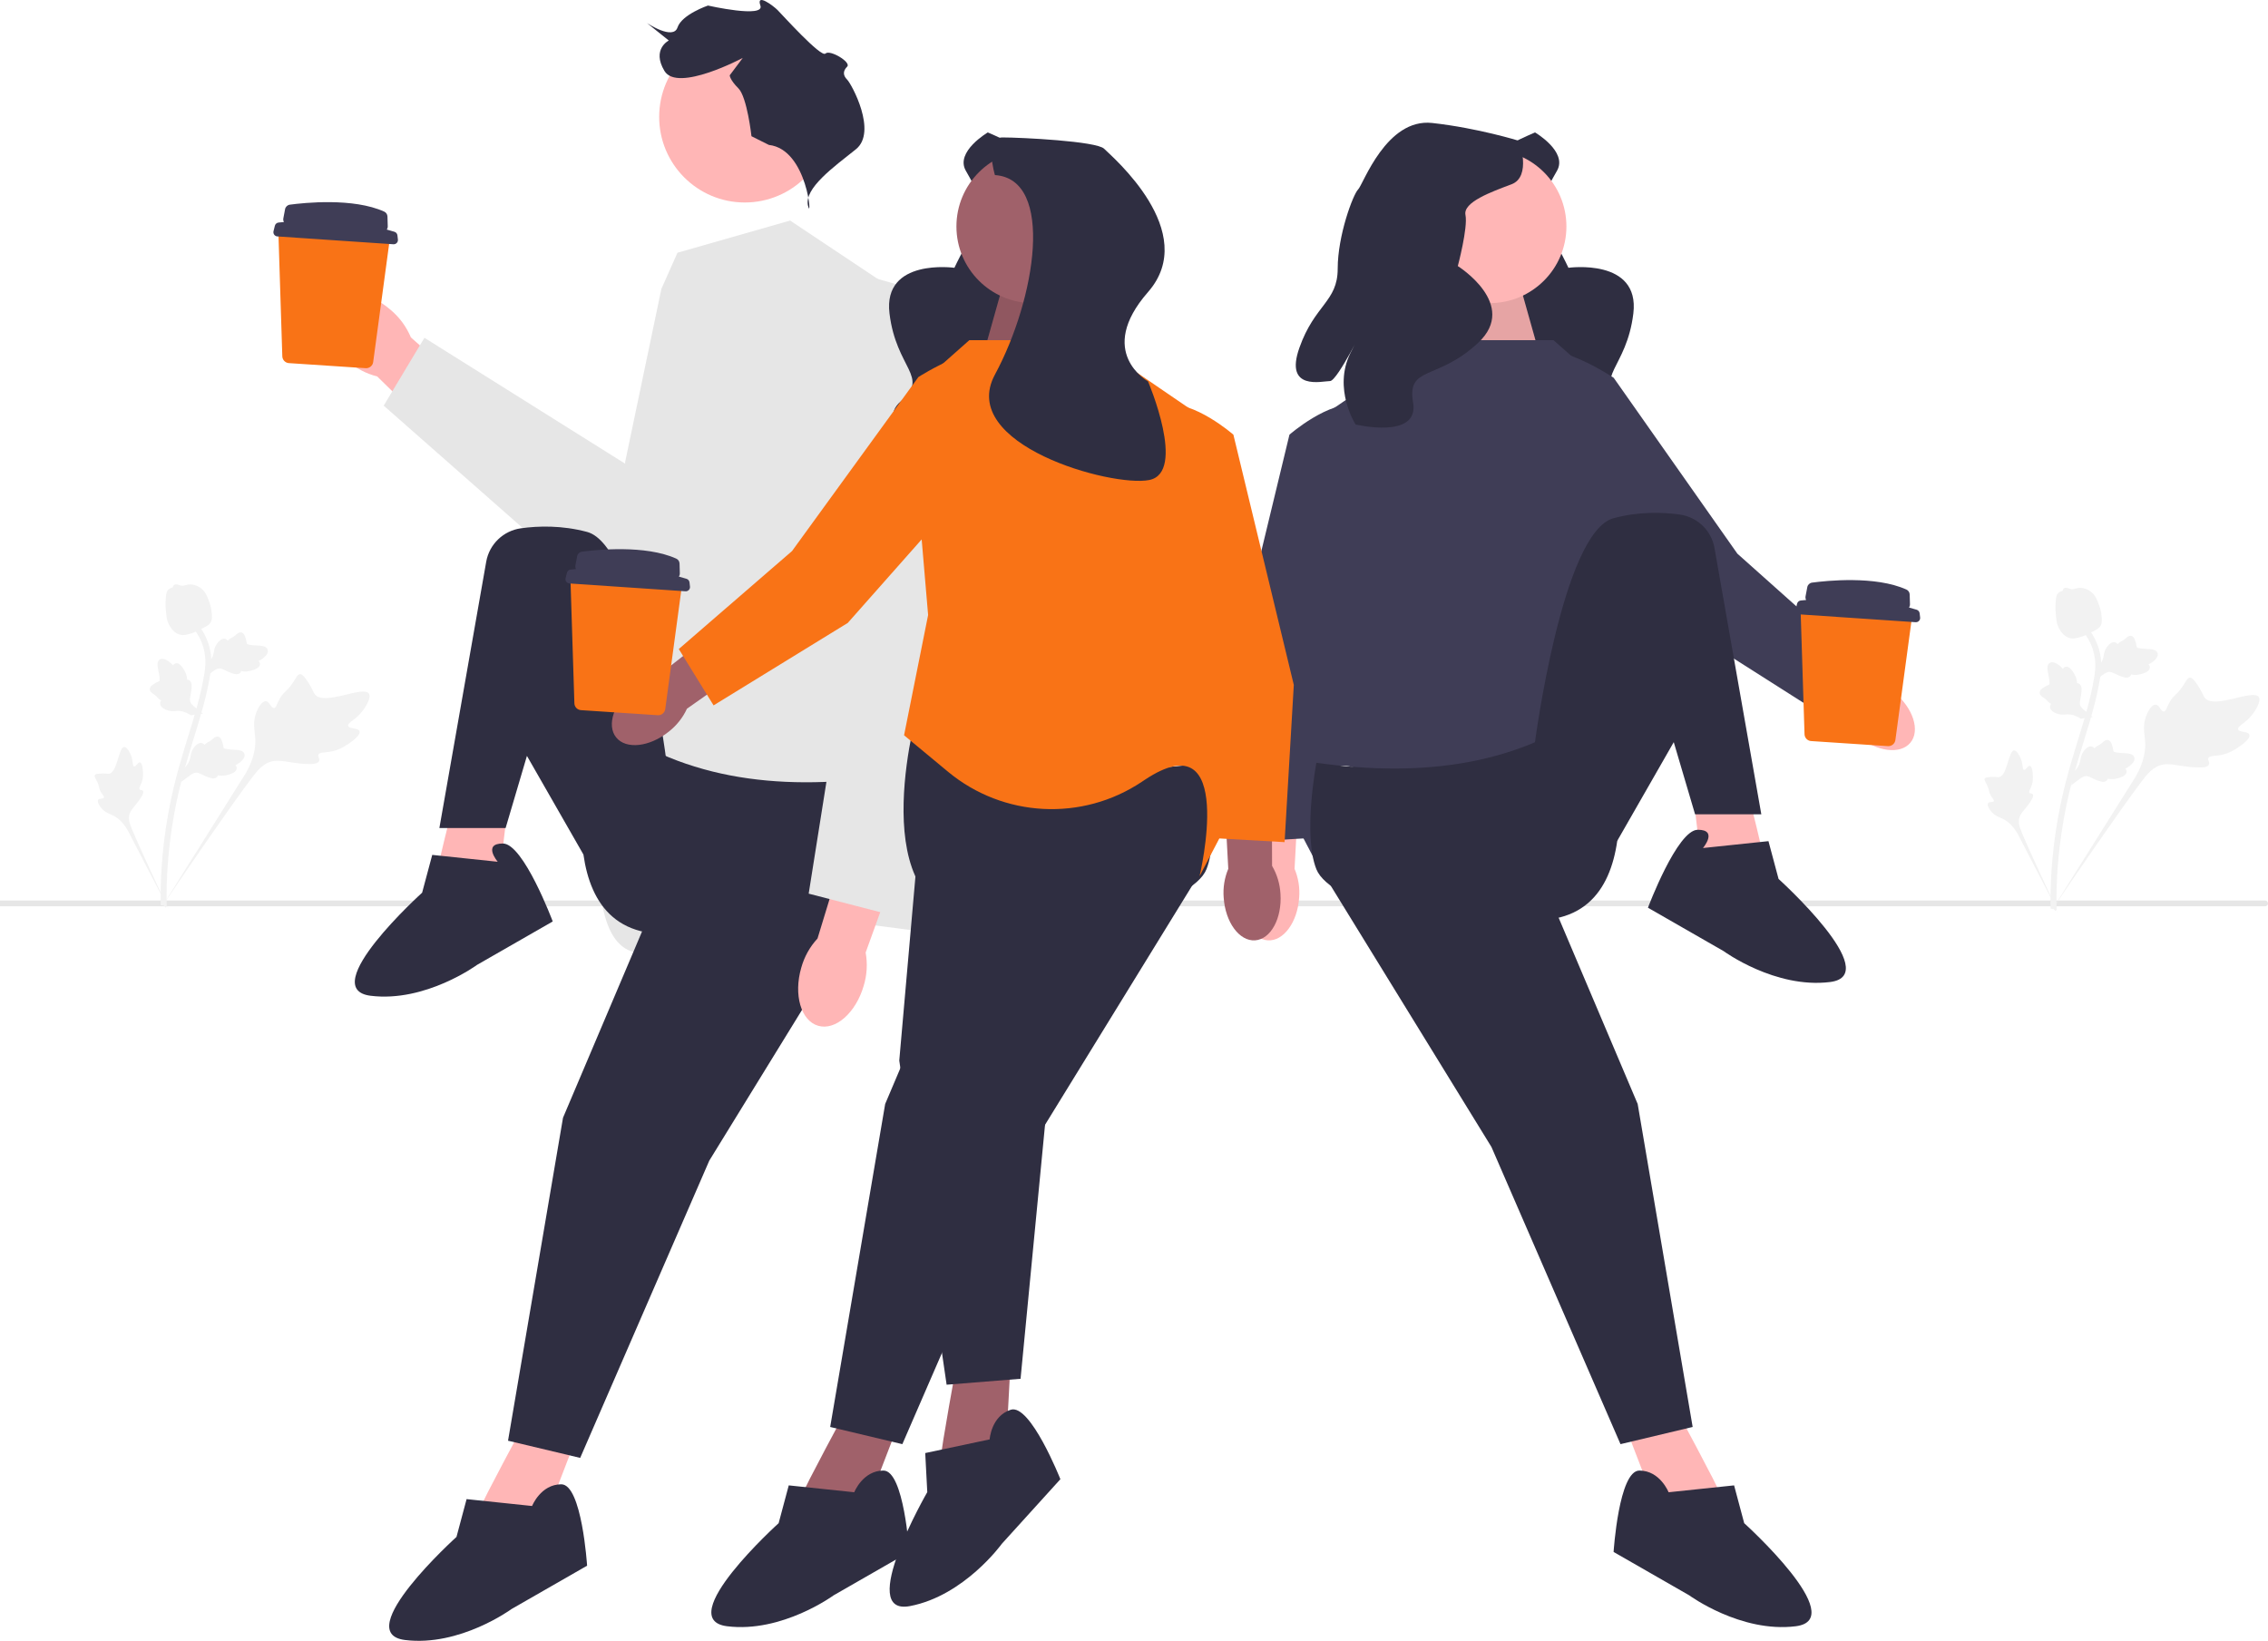
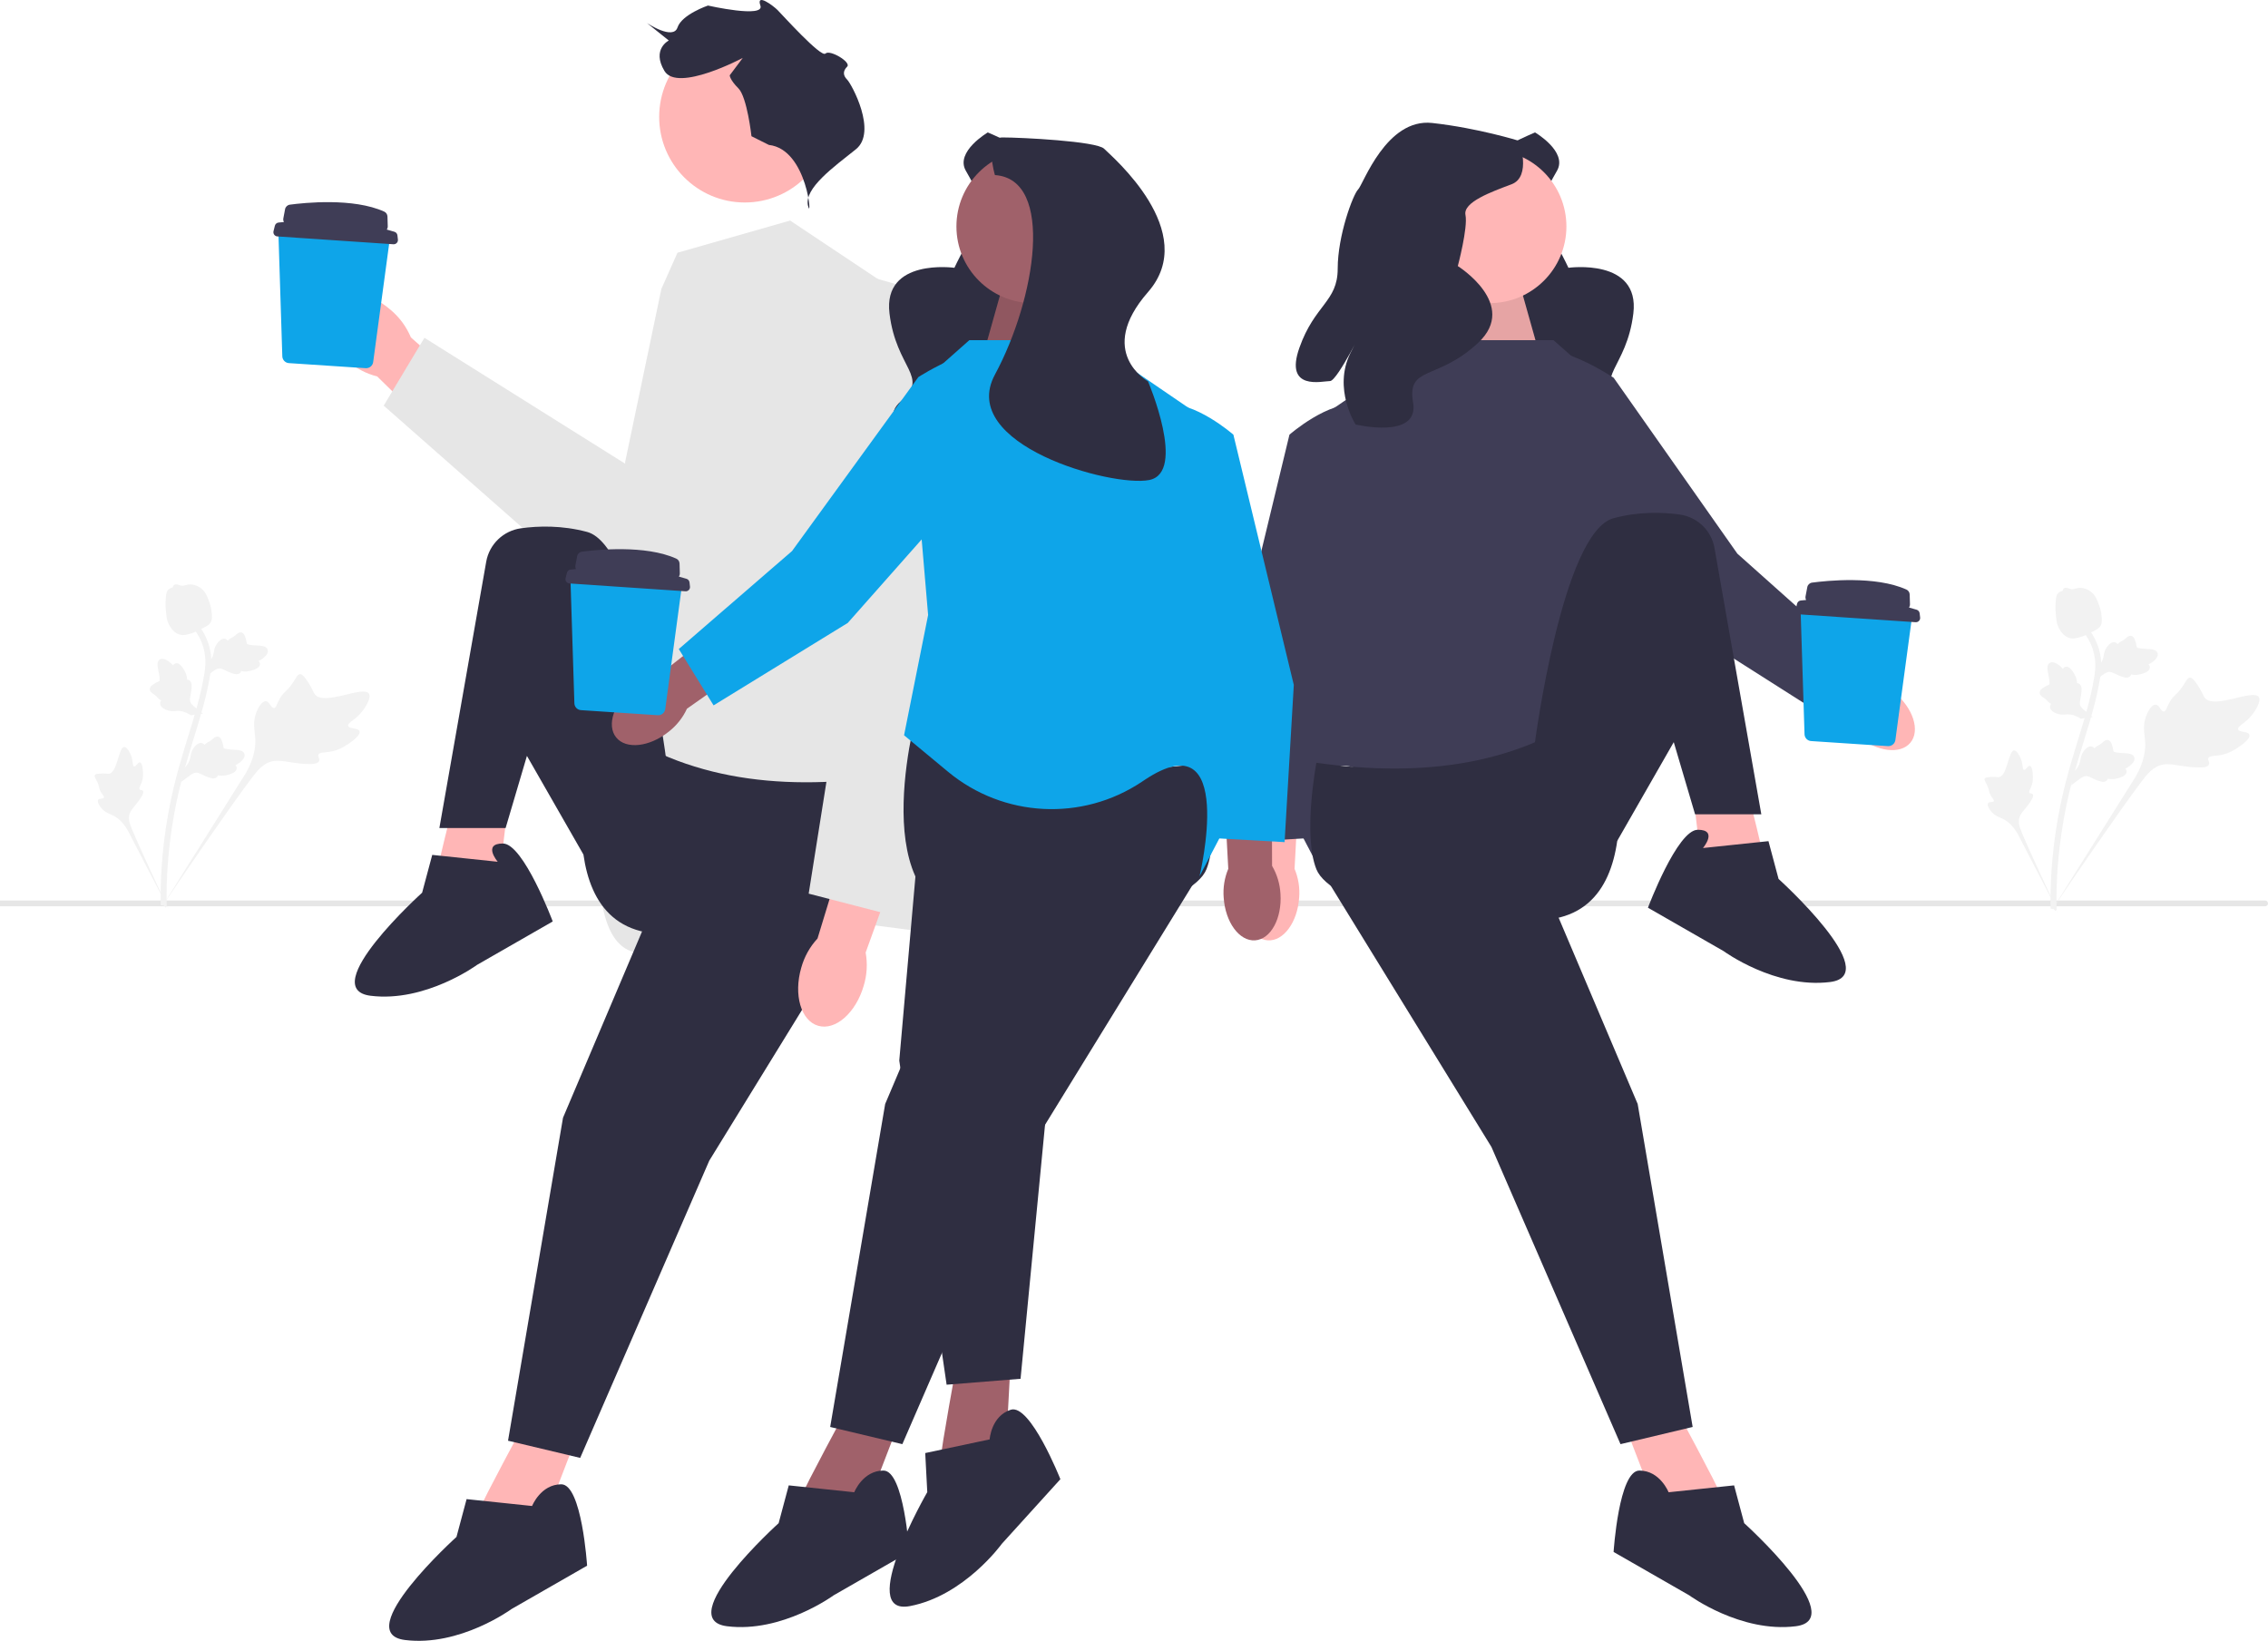
<svg xmlns="http://www.w3.org/2000/svg" width="660.04" height="477.556" viewBox="0 0 660.04 477.556">
  <path d="M660.04,262.93h0c0,.464-.376,.84-.84,.84H0v-1.68H659.2c.464,0,.84,.376,.84,.84Z" fill="#e6e6e6" />
  <g>
    <circle cx="216.748" cy="34.02" r="24.912" fill="#ffb6b6" />
    <path d="M229.949,64.188l-32.791,9.369-4.684,10.54-10.54,50.357v79.634s-12.882,28.106-5.855,52.699c7.511,26.287,33.962-4.74,53.87-1.199,19.909,3.541,51.528,7.054,51.528,7.054l-18.737-85.49-4.684-104.227-28.106-18.737Z" fill="#e6e6e6" />
    <path d="M223.761,42.178l-5.065-2.532s-1.266-11.396-3.799-13.928-2.532-3.799-2.532-3.799l3.799-5.065s-18.993,10.13-22.792,3.799,1.266-8.863,1.266-8.863l-6.331-5.065s7.597,5.065,8.863,1.266,8.863-6.376,8.863-6.376c0,0,16.59,3.754,15.259,0s3.734,.045,5,1.311,12.662,13.928,13.928,12.662,7.597,2.532,6.331,3.799-1.266,2.532,0,3.799,8.863,15.194,2.532,20.259-15.194,11.396-13.928,16.461,0-16.461-11.396-17.727Z" fill="#2f2e41" />
    <g>
-       <path id="uuid-9ec032c4-1053-42c3-862e-530ead60710b-172" d="M100.958,104.899c-6.394-5.512-8.733-13.279-5.224-17.347,3.508-4.069,11.534-2.898,17.93,2.617,2.585,2.168,4.613,4.923,5.915,8.036l26.797,23.696-11.388,12.338-25.208-24.67c-3.271-.829-6.296-2.43-8.822-4.669Z" fill="#ffb6b6" />
+       <path id="uuid-9ec032c4-1053-42c3-862e-530ead60710b-314" d="M100.958,104.899c-6.394-5.512-8.733-13.279-5.224-17.347,3.508-4.069,11.534-2.898,17.93,2.617,2.585,2.168,4.613,4.923,5.915,8.036l26.797,23.696-11.388,12.338-25.208-24.67c-3.271-.829-6.296-2.43-8.822-4.669Z" fill="#ffb6b6" />
      <path d="M192.755,84.499l17.651-1.605,15.48,73.826c2.95,14.067-6.272,27.801-20.409,30.396l-12.722,2.335L111.669,118.058l11.847-19.749,59.797,37.51,9.442-51.32Z" fill="#e6e6e6" />
    </g>
    <g>
      <path d="M153.349,412.812s-14,26-13,25,18,5,18,5l10-26-15-4Z" fill="#ffb6b6" />
      <path d="M132.685,230.817s-7.167,28.647-6.444,27.431,18.677,.414,18.677,.414l3.29-27.662-15.523-.183Z" fill="#ffb6b6" />
      <path d="M257.349,226c-31.638,4.445-60.215,.569-83.5-17.688,0,0-17,57,14,63s65.5-4.312,69.5-14.312,0-31,0-31Z" fill="#2f2e41" />
      <polygon points="198.349 244 163.849 325.312 147.849 419.312 168.849 424.312 206.412 337.812 257.349 255 198.349 244" fill="#2f2e41" />
      <path d="M193.849,220.812s-8-62-23-66c-7.313-1.95-14.15-1.761-19.237-1.055-5.128,.711-9.215,4.629-10.112,9.728l-13.631,77.515h19.276l6.205-21,16.5,28.812,24-28Z" fill="#2f2e41" />
      <path d="M144.849,250.812l-19.059-2-2.941,11s-31,28-15,30c16,2,31-9,31-9l22.01-12.626s-8.51-22.687-14.51-22.687-1.5,5.312-1.5,5.312Z" fill="#2f2e41" />
      <path d="M154.849,438.312l-19.059-2-2.941,11s-31,28-15,30,31-9,31-9l22.01-12.626s-1.51-23.687-7.51-23.687c-6,0-8.5,6.312-8.5,6.312Z" fill="#2f2e41" />
    </g>
    <g>
-       <path id="uuid-0c2c35cf-ee7e-4b84-8f52-274d32364181-173" d="M251.351,286.928c-2.298,7.881-8.227,13.084-13.243,11.621-5.016-1.463-7.217-9.038-4.917-16.922,.876-3.162,2.495-6.068,4.724-8.476l10.158-33.271,15.511,5.1-11.661,32.258c.586,3.229,.389,6.552-.573,9.69Z" fill="#ffb6b6" />
+       <path id="uuid-0c2c35cf-ee7e-4b84-8f52-274d32364181-315" d="M251.351,286.928c-2.298,7.881-8.227,13.084-13.243,11.621-5.016-1.463-7.217-9.038-4.917-16.922,.876-3.162,2.495-6.068,4.724-8.476l10.158-33.271,15.511,5.1-11.661,32.258c.586,3.229,.389,6.552-.573,9.69Z" fill="#ffb6b6" />
      <path d="M262.088,83.07l-8.088-2.281v0c-7.627,15.174-10.906,32.163-9.476,49.086l3.992,47.22-13.171,82.998,25.816,6.679,20.344-104.158-19.417-79.543Z" fill="#e6e6e6" />
    </g>
  </g>
  <g>
    <path d="M104.627,212.836c-.354-1.084-3.039-.607-3.296-1.576-.257-.966,2.319-1.776,4.295-4.498,.356-.491,2.601-3.584,1.74-4.886-1.632-2.466-12.988,3.676-15.714,.229-.598-.756-.844-2.055-2.626-4.472-.709-.961-1.164-1.426-1.707-1.412-.771,.019-1.047,.984-2.259,2.732-1.818,2.621-2.474,2.292-3.671,4.439-.889,1.594-.994,2.613-1.635,2.673-.907,.085-1.282-1.9-2.39-1.977-1.131-.079-2.263,1.882-2.824,3.415-1.053,2.875-.401,5.073-.256,7.263,.157,2.38-.212,5.864-2.798,10.336l-24.392,38.862c5.238-7.922,20.108-29.526,26.099-37.45,1.729-2.288,3.588-4.585,6.449-5.017,2.754-.416,6.105,.947,10.782,.867,.546-.009,2.066-.054,2.436-.86,.306-.666-.453-1.245-.177-1.871,.37-.84,2.037-.48,4.308-1.037,1.601-.393,2.689-1.043,3.625-1.602,.282-.169,4.484-2.714,4.012-4.157h-0Z" fill="#f2f2f2" />
    <path d="M40.741,221.909c-.634-.139-1.175,1.316-1.725,1.163-.548-.153-.202-1.651-.968-3.406-.138-.317-1.009-2.311-1.896-2.264-1.681,.089-1.943,7.435-4.421,7.779-.544,.075-1.252-.179-2.953-.001-.676,.071-1.036,.16-1.186,.431-.213,.384,.181,.798,.689,1.897,.762,1.648,.411,1.875,1.119,3.082,.526,.896,.995,1.242,.84,1.574-.22,.47-1.302,.081-1.66,.603-.365,.532,.271,1.654,.861,2.371,1.107,1.346,2.374,1.66,3.491,2.221,1.213,.61,2.817,1.796,4.266,4.355l12.036,23.184c-2.377-4.857-8.69-18.388-10.85-23.615-.624-1.509-1.215-3.084-.602-4.613,.59-1.472,2.226-2.723,3.537-5.042,.153-.271,.57-1.03,.281-1.444-.239-.342-.742-.137-.97-.453-.305-.424,.352-1.138,.734-2.414,.269-.899,.264-1.621,.26-2.241-.001-.187-.038-2.984-.882-3.169v0Z" fill="#f2f2f2" />
    <path d="M52.749,227.566l.378-3.493,.232-.219c1.074-1.015,1.745-2.089,1.997-3.196,.04-.176,.071-.354,.103-.535,.126-.718,.282-1.611,.972-2.538,.386-.517,1.409-1.684,2.463-1.276,.285,.107,.477,.291,.61,.487,.033-.034,.068-.068,.104-.105,.455-.443,.774-.605,1.081-.761,.236-.12,.479-.244,.891-.573,.181-.144,.326-.275,.447-.384,.37-.33,.843-.717,1.491-.564,.687,.188,.923,.843,1.079,1.277,.279,.774,.365,1.306,.422,1.659,.02,.129,.044,.274,.062,.321,.15,.379,2.038,.477,2.748,.518,1.597,.087,2.978,.162,3.31,1.255,.238,.782-.258,1.635-1.519,2.603-.393,.301-.785,.509-1.127,.664,.21,.199,.378,.469,.388,.838h0c.023,.872-.872,1.542-2.659,1.993-.444,.113-1.042,.263-1.823,.226-.368-.018-.691-.075-.966-.127-.041,.157-.116,.32-.252,.474-.398,.455-1.04,.571-1.912,.314-.963-.268-1.723-.633-2.395-.954-.586-.279-1.092-.518-1.516-.583-.789-.11-1.525,.377-2.405,1.025l-2.206,1.655h-0Z" fill="#f2f2f2" />
    <path d="M59.045,207.671l-3.475,.52-.271-.169c-1.254-.781-2.464-1.158-3.598-1.121-.18,.006-.36,.021-.544,.036-.727,.061-1.63,.136-2.702-.296-.598-.243-1.987-.935-1.859-2.059,.031-.302,.161-.535,.316-.714-.041-.024-.083-.048-.128-.075-.544-.328-.781-.595-1.01-.853-.176-.198-.357-.402-.781-.717-.186-.138-.348-.245-.485-.335-.413-.274-.907-.634-.924-1.299,.007-.712,.582-1.106,.962-1.368,.678-.466,1.171-.684,1.498-.829,.12-.052,.254-.112,.295-.142,.328-.242-.056-2.092-.196-2.79-.321-1.566-.599-2.922,.374-3.52,.696-.429,1.647-.165,2.903,.809,.391,.304,.691,.631,.928,.922,.139-.254,.358-.485,.712-.588h0c.838-.244,1.712,.452,2.602,2.066,.222,.401,.519,.941,.681,1.707,.076,.361,.103,.687,.122,.966,.162-0,.339,.031,.522,.123,.541,.269,.816,.861,.789,1.77-.015,.999-.175,1.828-.315,2.558-.121,.638-.224,1.188-.18,1.614,.093,.791,.751,1.379,1.602,2.066l2.16,1.714h-0Z" fill="#f2f2f2" />
    <path d="M59.513,197.237l.378-3.493,.232-.219c1.074-1.015,1.745-2.089,1.997-3.196,.04-.176,.071-.354,.103-.535,.126-.718,.282-1.611,.972-2.538,.386-.517,1.409-1.684,2.463-1.276,.285,.107,.477,.291,.61,.487,.033-.034,.068-.068,.104-.105,.455-.443,.774-.605,1.081-.761,.236-.12,.479-.244,.891-.573,.181-.144,.326-.275,.447-.384,.37-.33,.843-.717,1.491-.564,.687,.188,.923,.843,1.079,1.277,.279,.774,.365,1.306,.422,1.659,.02,.129,.044,.274,.062,.321,.15,.379,2.038,.477,2.748,.518,1.597,.087,2.978,.162,3.31,1.255,.238,.782-.258,1.635-1.519,2.603-.393,.301-.785,.509-1.127,.664,.21,.199,.378,.469,.388,.838h0c.023,.872-.872,1.542-2.659,1.993-.444,.113-1.042,.263-1.823,.226-.368-.018-.691-.075-.966-.127-.041,.157-.116,.32-.252,.474-.398,.455-1.04,.571-1.912,.314-.963-.268-1.723-.633-2.395-.954-.586-.279-1.092-.518-1.516-.583-.789-.11-1.525,.377-2.405,1.025l-2.206,1.655h-0Z" fill="#f2f2f2" />
    <path d="M48.247,264.162l-.614-.607,.011-.863-.011,.863-.854-.09c.004-.08-.002-.268-.008-.561-.033-1.607-.135-6.497,.546-14.011,.475-5.245,1.27-10.569,2.362-15.827,1.093-5.266,2.228-9.185,3.14-12.334,.688-2.375,1.382-4.628,2.06-6.823,1.809-5.863,3.516-11.402,4.574-17.719,.237-1.41,.728-4.346-.278-7.811-.584-2.01-1.584-3.901-2.972-5.62l1.344-1.085c1.532,1.9,2.638,3.995,3.286,6.226,1.116,3.842,.58,7.04,.323,8.577-1.076,6.429-2.801,12.021-4.628,17.941-.674,2.187-1.366,4.43-2.051,6.795-.903,3.12-2.028,7.005-3.107,12.203-1.079,5.195-1.864,10.454-2.334,15.633-.672,7.419-.571,12.237-.538,13.819,.017,.845,.021,1.022-.251,1.295v-0Z" fill="#f2f2f2" />
    <path d="M52.514,184.745c-.069-.015-.139-.033-.208-.053-1.418-.397-2.555-1.553-3.381-3.433-.387-.884-.478-1.815-.66-3.671-.029-.286-.155-1.734,0-3.653,.101-1.254,.236-1.758,.577-2.153,.379-.441,.89-.693,1.429-.82,.015-.166,.069-.328,.177-.482,.444-.639,1.187-.376,1.59-.24,.203,.073,.456,.166,.741,.214,.447,.077,.715-.001,1.119-.118,.387-.112,.868-.252,1.533-.24,1.312,.018,2.284,.608,2.604,.802,1.687,1.014,2.269,2.631,2.943,4.503,.134,.375,.578,1.732,.682,3.479,.075,1.26-.09,1.776-.28,2.145-.387,.758-.979,1.11-2.449,1.85-1.536,.775-2.306,1.163-2.938,1.362-1.47,.462-2.393,.751-3.479,.509v0Z" fill="#f2f2f2" />
  </g>
  <path d="M446.733,38.543s9.537,5.593,6.409,11.124-7.488,13.065-4.53,15.438c2.958,2.373,7.842,12.834,7.842,12.834,0,0,20.845-2.911,18.888,13.281-1.957,16.193-11.75,18.4-3.356,25.524,8.394,7.124-8.724,15.643-8.724,15.643,0,0-11.817-3.682-14.513-15.007s2.403,8.659,.693,10.091-8.351,10.877-13.05-1.68c-4.699-12.557-.046-17.425-6.255-24.836s-10.43-19.397-10.245-21.493-7.102-21.215,4.114-28.672c11.216-7.457,22.725-12.248,22.725-12.248Z" fill="#2f2e41" />
  <g>
-     <path id="uuid-40eda929-ef4c-4923-ad7d-cda70967e632-174" d="M540.67,214.233c5.537,4.583,12.39,5.44,15.305,1.916,2.916-3.524,.79-10.095-4.749-14.678-2.188-1.861-4.789-3.171-7.587-3.821l-23.706-19.12-8.735,11.316,24.297,17.648c1.162,2.628,2.936,4.939,5.175,6.74Z" fill="#ffb6b6" />
+     <path id="uuid-40eda929-ef4c-4923-ad7d-cda70967e632-316" d="M540.67,214.233c5.537,4.583,12.39,5.44,15.305,1.916,2.916-3.524,.79-10.095-4.749-14.678-2.188-1.861-4.789-3.171-7.587-3.821l-23.706-19.12-8.735,11.316,24.297,17.648c1.162,2.628,2.936,4.939,5.175,6.74Z" fill="#ffb6b6" />
    <path d="M469.622,109.958s-18.603-12.441-24.695-6.341c-6.092,6.101-4.637,21.338-4.637,21.338l48.786,56.856,38.685,24.59,10.373-16.243-32.523-29.021-35.988-51.179Z" fill="#3f3d56" />
  </g>
  <polygon points="442.353 83.008 449.103 107 412.055 107 424.255 77.438 442.353 83.008" fill="#ffb6b6" />
  <polygon points="442.353 83.008 449.103 107 412.055 107 424.255 77.438 442.353 83.008" opacity=".1" />
  <g>
-     <path id="uuid-c7296f43-523d-4c33-91d5-0d02a2c7186e-175" d="M361.56,260.149c-.478,7.171,2.834,13.231,7.398,13.535s8.65-5.263,9.128-12.437c.23-2.863-.229-5.74-1.339-8.389l1.643-30.411-14.287-.467-.102,30.029c-1.452,2.479-2.289,5.271-2.44,8.14Z" fill="#ffb6b6" />
+     <path id="uuid-c7296f43-523d-4c33-91d5-0d02a2c7186e-317" d="M361.56,260.149c-.478,7.171,2.834,13.231,7.398,13.535s8.65-5.263,9.128-12.437c.23-2.863-.229-5.74-1.339-8.389l1.643-30.411-14.287-.467-.102,30.029c-1.452,2.479-2.289,5.271-2.44,8.14Z" fill="#ffb6b6" />
    <path d="M404.581,141.531s-.79-22.366-9.302-23.739-20.02,8.72-20.02,8.72l-17.581,72.826,2.682,45.76,19.242-1.087,4.516-43.354,20.462-59.125Z" fill="#3f3d56" />
  </g>
  <path d="M487.103,408.812s14,26,13,25-18,5-18,5l-10-26,15-4Z" fill="#ffb6b6" />
  <path d="M507.766,226.817s7.167,28.647,6.444,27.431-18.677,.414-18.677,.414l-3.29-27.662,15.523-.183Z" fill="#ffb6b6" />
  <path d="M452.103,99h-34.953l-38.047,26-11,91,6,18,11,21s-11-46,16-28,29,21,29,21l36-18,13.5-74.5-10-41-17.5-15.5Z" fill="#3f3d56" />
  <path d="M383.103,222c31.638,4.445,60.215,.569,83.5-17.688,0,0,17,57-14,63-31,6-65.5-4.312-69.5-14.312-4-10,0-31,0-31Z" fill="#2f2e41" />
  <polygon points="442.103 240 476.603 321.312 492.603 415.312 471.603 420.312 434.04 333.812 383.103 251 442.103 240" fill="#2f2e41" />
  <path d="M446.603,216.812s8-62,23-66c7.313-1.95,14.15-1.761,19.237-1.055,5.128,.711,9.215,4.629,10.112,9.728l13.631,77.515h-19.276l-6.205-21-16.5,28.812-24-28Z" fill="#2f2e41" />
  <path d="M495.603,246.812l19.059-2,2.941,11s31,28,15,30c-16,2-31-9-31-9l-22.01-12.626s8.51-22.687,14.51-22.687,1.5,5.312,1.5,5.312Z" fill="#2f2e41" />
  <path d="M485.603,434.312l19.059-2,2.941,11s31,28,15,30c-16,2-31-9-31-9l-22.01-12.626s1.51-23.687,7.51-23.687,8.5,6.312,8.5,6.312Z" fill="#2f2e41" />
  <circle cx="433.551" cy="65.911" r="22.311" fill="#ffb6b6" />
  <path d="M442.103,40.997s3.718,10.412-2.231,12.643-14.13,5.206-13.386,8.924-2.231,14.874-2.231,14.874c0,0,17.849,11.155,5.949,22.311-11.899,11.155-20.823,6.559-18.964,17.409s-16.733,6.389-16.733,6.389c0,0-6.693-10.412-1.487-20.823,5.206-10.412-3.718,8.181-5.949,8.181s-13.386,2.975-8.924-9.668,11.155-13.386,11.155-23.054c0-9.668,4.462-21.567,5.949-23.054s8.181-20.823,21.567-19.336,25.285,5.206,25.285,5.206Z" fill="#2f2e41" />
  <path d="M247.103,408.812s-14,26-13,25,18,5,18,5l10-26-15-4Z" fill="#a0616a" />
  <path d="M351.103,222c-31.638,4.445-60.215,.569-83.5-17.688,0,0-17,57,14,63,31,6,65.5-4.312,69.5-14.312s0-31,0-31Z" fill="#2f2e41" />
  <polygon points="292.103 240 257.603 321.312 241.603 415.312 262.603 420.312 300.166 333.812 351.103 251 292.103 240" fill="#2f2e41" />
  <path d="M248.603,434.312l-19.059-2-2.941,11s-31,28-15,30,31-9,31-9l22.01-12.626s-1.51-23.687-7.51-23.687-8.5,6.312-8.5,6.312Z" fill="#2f2e41" />
  <path d="M278.714,395.133s-5.296,29.051-4.653,27.791,18.665-.797,18.665-.797l1.491-27.817-15.502,.823Z" fill="#a0616a" />
  <polygon points="269.44 220.672 261.708 308.662 275.488 403.013 297.006 401.29 306.051 307.421 328.956 212.934 269.44 220.672" fill="#2f2e41" />
  <path d="M288.008,418.927l-18.746,3.977,.596,11.371s-20.85,36.198-5.013,33.164c15.837-3.034,26.711-18.125,26.711-18.125l17.041-18.8s-8.744-22.065-14.451-20.214-6.138,8.627-6.138,8.627Z" fill="#2f2e41" />
  <path d="M287.472,38.543s-9.537,5.593-6.409,11.124,7.488,13.065,4.53,15.438-7.842,12.834-7.842,12.834c0,0-20.845-2.911-18.888,13.281s11.75,18.4,3.356,25.524c-8.394,7.124,8.724,15.643,8.724,15.643,0,0,11.817-3.682,14.513-15.007s-2.403,8.659-.693,10.091,8.351,10.877,13.05-1.68,.046-17.425,6.255-24.836c6.209-7.411,10.43-19.397,10.245-21.493s7.102-21.215-4.114-28.672c-11.216-7.457-22.725-12.248-22.725-12.248Z" fill="#2f2e41" />
  <polygon points="291.853 83.008 285.103 107 322.15 107 309.951 77.438 291.853 83.008" fill="#a0616a" />
  <polygon points="291.853 83.008 285.103 107 322.15 107 309.951 77.438 291.853 83.008" opacity=".1" />
  <g>
-     <path id="uuid-30591428-cd87-4ca8-90c0-8a5e265d7e31-176" d="M372.645,260.149c.478,7.171-2.834,13.231-7.398,13.535s-8.65-5.263-9.128-12.437c-.23-2.863,.229-5.74,1.339-8.389l-1.643-30.411,14.287-.467,.102,30.029c1.452,2.479,2.289,5.271,2.44,8.14Z" fill="#a0616a" />
-     <path d="M329.624,141.531s.79-22.366,9.302-23.739c8.511-1.373,20.02,8.72,20.02,8.72l17.581,72.826-2.682,45.76-19.242-1.087-4.516-43.354-20.462-59.125Z" fill="#f97316" />
+     <path id="uuid-30591428-cd87-4ca8-90c0-8a5e265d7e31-318" d="M372.645,260.149c.478,7.171-2.834,13.231-7.398,13.535s-8.65-5.263-9.128-12.437c-.23-2.863,.229-5.74,1.339-8.389l-1.643-30.411,14.287-.467,.102,30.029c1.452,2.479,2.289,5.271,2.44,8.14Z" fill="#a0616a" />
+     <path d="M329.624,141.531s.79-22.366,9.302-23.739c8.511-1.373,20.02,8.72,20.02,8.72l17.581,72.826-2.682,45.76-19.242-1.087-4.516-43.354-20.462-59.125Z" fill="#0ea5e9" />
  </g>
-   <path d="M282.103,99h34.953l38.047,26,11,91-6,18-11,21s11-46-16-28c-.27,.18-.537,.358-.803,.536-17.38,11.609-40.314,10.417-56.402-2.925l-12.795-10.611,7-35-5.5-64.5,17.5-15.5Z" fill="#f97316" />
+   <path d="M282.103,99h34.953l38.047,26,11,91-6,18-11,21s11-46-16-28c-.27,.18-.537,.358-.803,.536-17.38,11.609-40.314,10.417-56.402-2.925l-12.795-10.611,7-35-5.5-64.5,17.5-15.5Z" fill="#0ea5e9" />
  <g>
-     <path id="uuid-53b096d6-03cc-438c-8f9a-f5acbbdd06bd-177" d="M194.642,212.93c-5.606,4.498-12.471,5.251-15.333,1.683-2.862-3.568-.637-10.106,4.972-14.604,2.216-1.828,4.837-3.098,7.644-3.705l23.993-18.758,8.562,11.447-24.562,17.276c-1.202,2.61-3.011,4.894-5.277,6.661Z" fill="#a0616a" />
-     <path d="M267.266,109.746s18.79-12.157,24.789-5.965,4.312,21.406,4.312,21.406l-49.644,56.108-39.054,23.999-10.125-16.399,32.96-28.523,36.762-50.626Z" fill="#f97316" />
+     <path id="uuid-53b096d6-03cc-438c-8f9a-f5acbbdd06bd-319" d="M194.642,212.93c-5.606,4.498-12.471,5.251-15.333,1.683-2.862-3.568-.637-10.106,4.972-14.604,2.216-1.828,4.837-3.098,7.644-3.705l23.993-18.758,8.562,11.447-24.562,17.276c-1.202,2.61-3.011,4.894-5.277,6.661Z" fill="#a0616a" />
+     <path d="M267.266,109.746s18.79-12.157,24.789-5.965,4.312,21.406,4.312,21.406l-49.644,56.108-39.054,23.999-10.125-16.399,32.96-28.523,36.762-50.626Z" fill="#0ea5e9" />
  </g>
  <circle cx="300.654" cy="65.911" r="22.311" fill="#a0616a" />
  <path d="M289.548,50.956s-3.287-10.956,2.191-10.956,27.391,1.096,29.582,3.287,28.121,24.183,12.782,41.713c-15.339,17.53,0,26,0,26,0,0,11.322,26.511,.366,28.702-10.956,2.191-55.898-10.338-44.921-30.678,11.912-22.072,17.455-56.91,0-58.068Z" fill="#2f2e41" />
  <g>
    <path d="M654.627,213.836c-.354-1.084-3.039-.607-3.296-1.576-.257-.966,2.319-1.776,4.295-4.498,.356-.491,2.601-3.584,1.74-4.886-1.632-2.466-12.988,3.676-15.714,.229-.598-.756-.844-2.055-2.626-4.472-.709-.961-1.164-1.426-1.707-1.412-.771,.019-1.047,.984-2.259,2.732-1.818,2.621-2.474,2.292-3.671,4.439-.889,1.594-.994,2.613-1.635,2.673-.907,.085-1.282-1.9-2.39-1.977-1.131-.079-2.263,1.882-2.824,3.415-1.053,2.875-.401,5.073-.256,7.263,.157,2.38-.212,5.864-2.798,10.336l-24.392,38.862c5.238-7.922,20.108-29.526,26.099-37.45,1.729-2.288,3.588-4.585,6.449-5.017,2.754-.416,6.105,.947,10.782,.867,.546-.009,2.066-.054,2.436-.86,.306-.666-.453-1.245-.177-1.871,.37-.84,2.037-.48,4.308-1.037,1.601-.393,2.689-1.043,3.625-1.602,.282-.169,4.484-2.714,4.012-4.157h-0Z" fill="#f2f2f2" />
    <path d="M590.741,222.909c-.634-.139-1.175,1.316-1.725,1.163-.548-.153-.202-1.651-.968-3.406-.138-.317-1.009-2.311-1.896-2.264-1.681,.089-1.943,7.435-4.421,7.779-.544,.075-1.252-.179-2.953-.001-.676,.071-1.036,.16-1.186,.431-.213,.384,.181,.798,.689,1.897,.762,1.648,.411,1.875,1.119,3.082,.526,.896,.995,1.242,.84,1.574-.22,.47-1.302,.081-1.66,.603-.365,.532,.271,1.654,.861,2.371,1.107,1.346,2.374,1.66,3.491,2.221,1.213,.61,2.817,1.796,4.266,4.355l12.036,23.184c-2.377-4.857-8.69-18.388-10.85-23.615-.624-1.509-1.215-3.084-.602-4.613,.59-1.472,2.226-2.723,3.537-5.042,.153-.271,.57-1.03,.281-1.444-.239-.342-.742-.137-.97-.453-.305-.424,.352-1.138,.734-2.414,.269-.899,.264-1.621,.26-2.241-.001-.187-.038-2.984-.882-3.169v0Z" fill="#f2f2f2" />
    <path d="M602.749,228.566l.378-3.493,.232-.219c1.074-1.015,1.745-2.089,1.997-3.196,.04-.176,.071-.354,.103-.535,.126-.718,.282-1.611,.972-2.538,.386-.517,1.409-1.684,2.463-1.276,.285,.107,.477,.291,.61,.487,.033-.034,.068-.068,.104-.105,.455-.443,.774-.605,1.081-.761,.236-.12,.479-.244,.891-.573,.181-.144,.326-.275,.447-.384,.37-.33,.843-.717,1.491-.564,.687,.188,.923,.843,1.079,1.277,.279,.774,.365,1.306,.422,1.659,.02,.129,.044,.274,.062,.321,.15,.379,2.038,.477,2.748,.518,1.597,.087,2.978,.162,3.31,1.255,.238,.782-.258,1.635-1.519,2.603-.393,.301-.785,.509-1.127,.664,.21,.199,.378,.469,.388,.838h0c.023,.872-.872,1.542-2.659,1.993-.444,.113-1.042,.263-1.823,.226-.368-.018-.691-.075-.966-.127-.041,.157-.116,.32-.252,.474-.398,.455-1.04,.571-1.912,.314-.963-.268-1.723-.633-2.395-.954-.586-.279-1.092-.518-1.516-.583-.789-.11-1.525,.377-2.405,1.025l-2.206,1.655h-0Z" fill="#f2f2f2" />
    <path d="M609.045,208.671l-3.475,.52-.271-.169c-1.254-.781-2.464-1.158-3.598-1.121-.18,.006-.36,.021-.544,.036-.727,.061-1.63,.136-2.702-.296-.598-.243-1.987-.935-1.859-2.059,.031-.302,.161-.535,.316-.714-.041-.024-.083-.048-.128-.075-.544-.328-.781-.595-1.01-.853-.176-.198-.357-.402-.781-.717-.186-.138-.348-.245-.485-.335-.413-.274-.907-.634-.924-1.299,.007-.712,.582-1.106,.962-1.368,.678-.466,1.171-.684,1.498-.829,.12-.052,.254-.112,.295-.142,.328-.242-.056-2.092-.196-2.79-.321-1.566-.599-2.922,.374-3.52,.696-.429,1.647-.165,2.903,.809,.391,.304,.691,.631,.928,.922,.139-.254,.358-.485,.712-.588h0c.838-.244,1.712,.452,2.602,2.066,.222,.401,.519,.941,.681,1.707,.076,.361,.103,.687,.122,.966,.162-0,.339,.031,.522,.123,.541,.269,.816,.861,.789,1.77-.015,.999-.175,1.828-.315,2.558-.121,.638-.224,1.188-.18,1.614,.093,.791,.751,1.379,1.602,2.066l2.16,1.714h-0Z" fill="#f2f2f2" />
    <path d="M609.513,198.237l.378-3.493,.232-.219c1.074-1.015,1.745-2.089,1.997-3.196,.04-.176,.071-.354,.103-.535,.126-.718,.282-1.611,.972-2.538,.386-.517,1.409-1.684,2.463-1.276,.285,.107,.477,.291,.61,.487,.033-.034,.068-.068,.104-.105,.455-.443,.774-.605,1.081-.761,.236-.12,.479-.244,.891-.573,.181-.144,.326-.275,.447-.384,.37-.33,.843-.717,1.491-.564,.687,.188,.923,.843,1.079,1.277,.279,.774,.365,1.306,.422,1.659,.02,.129,.044,.274,.062,.321,.15,.379,2.038,.477,2.748,.518,1.597,.087,2.978,.162,3.31,1.255,.238,.782-.258,1.635-1.519,2.603-.393,.301-.785,.509-1.127,.664,.21,.199,.378,.469,.388,.838h0c.023,.872-.872,1.542-2.659,1.993-.444,.113-1.042,.263-1.823,.226-.368-.018-.691-.075-.966-.127-.041,.157-.116,.32-.252,.474-.398,.455-1.04,.571-1.912,.314-.963-.268-1.723-.633-2.395-.954-.586-.279-1.092-.518-1.516-.583-.789-.11-1.525,.377-2.405,1.025l-2.206,1.655h-0Z" fill="#f2f2f2" />
    <path d="M598.247,265.162l-.614-.607,.011-.863-.011,.863-.854-.09c.004-.08-.002-.268-.008-.561-.033-1.607-.135-6.497,.546-14.011,.475-5.245,1.27-10.569,2.362-15.827,1.093-5.266,2.228-9.185,3.14-12.334,.688-2.375,1.382-4.628,2.06-6.823,1.809-5.863,3.516-11.402,4.574-17.719,.237-1.41,.728-4.346-.278-7.811-.584-2.01-1.584-3.901-2.972-5.62l1.344-1.085c1.532,1.9,2.638,3.995,3.286,6.226,1.116,3.842,.58,7.04,.323,8.577-1.076,6.429-2.801,12.021-4.628,17.941-.674,2.187-1.366,4.43-2.051,6.795-.903,3.12-2.028,7.005-3.107,12.203-1.079,5.195-1.864,10.454-2.334,15.633-.672,7.419-.571,12.237-.538,13.819,.017,.845,.021,1.022-.251,1.295v-0Z" fill="#f2f2f2" />
    <path d="M602.514,185.745c-.069-.015-.139-.033-.208-.053-1.418-.397-2.555-1.553-3.381-3.433-.387-.884-.478-1.815-.66-3.671-.029-.286-.155-1.734,0-3.653,.101-1.254,.236-1.758,.577-2.153,.379-.441,.89-.693,1.429-.82,.015-.166,.069-.328,.177-.482,.444-.639,1.187-.376,1.59-.24,.203,.073,.456,.166,.741,.214,.447,.077,.715-.001,1.119-.118,.387-.112,.868-.252,1.533-.24,1.312,.018,2.284,.608,2.604,.802,1.687,1.014,2.269,2.631,2.943,4.503,.134,.375,.578,1.732,.682,3.479,.075,1.26-.09,1.776-.28,2.145-.387,.758-.979,1.11-2.449,1.85-1.536,.775-2.306,1.163-2.938,1.362-1.47,.462-2.393,.751-3.479,.509v0Z" fill="#f2f2f2" />
  </g>
  <g>
-     <path d="M167.16,204.692l-1.128-35.593c-.018-.578,.209-1.14,.623-1.543,.415-.403,.984-.615,1.561-.58l28.244,1.694c.571,.034,1.106,.307,1.469,.748,.363,.441,.527,1.019,.451,1.585l-4.778,35.376c-.145,1.07-1.102,1.853-2.179,1.781l-22.338-1.477c-.227-.015-.442-.065-.642-.146-.738-.298-1.256-1.008-1.282-1.846Z" fill="#f97316" />
+     <path d="M167.16,204.692l-1.128-35.593c-.018-.578,.209-1.14,.623-1.543,.415-.403,.984-.615,1.561-.58l28.244,1.694c.571,.034,1.106,.307,1.469,.748,.363,.441,.527,1.019,.451,1.585l-4.778,35.376c-.145,1.07-1.102,1.853-2.179,1.781l-22.338-1.477c-.227-.015-.442-.065-.642-.146-.738-.298-1.256-1.008-1.282-1.846Z" fill="#0ea5e9" />
    <path d="M166.066,165.77c.395-.042,.924-.093,1.56-.146-.17-.316-.239-.69-.167-1.074l.504-2.666c.131-.692,.688-1.222,1.386-1.316,4.159-.556,18.463-2.065,27.47,2.021,.564,.256,.926,.817,.944,1.436l.082,2.844c.01,.352-.092,.678-.271,.948,.749,.201,1.495,.414,2.235,.646,.464,.145,.796,.555,.852,1.038l.14,1.212c.089,.769-.541,1.43-1.314,1.378l-33.766-2.28c-.768-.052-1.304-.785-1.119-1.533l.389-1.573c.125-.507,.554-.88,1.073-.934Z" fill="#3f3d56" />
  </g>
  <g>
-     <path d="M82.16,103.692l-1.128-35.593c-.018-.578,.209-1.14,.623-1.543,.415-.403,.984-.615,1.561-.58l28.244,1.694c.571,.034,1.106,.307,1.469,.748,.363,.441,.527,1.019,.451,1.585l-4.778,35.376c-.145,1.07-1.102,1.853-2.179,1.781l-22.338-1.477c-.227-.015-.442-.065-.642-.146-.738-.298-1.256-1.008-1.282-1.846Z" fill="#f97316" />
+     <path d="M82.16,103.692l-1.128-35.593c-.018-.578,.209-1.14,.623-1.543,.415-.403,.984-.615,1.561-.58l28.244,1.694c.571,.034,1.106,.307,1.469,.748,.363,.441,.527,1.019,.451,1.585l-4.778,35.376c-.145,1.07-1.102,1.853-2.179,1.781l-22.338-1.477c-.227-.015-.442-.065-.642-.146-.738-.298-1.256-1.008-1.282-1.846Z" fill="#0ea5e9" />
    <path d="M81.066,64.77c.395-.042,.924-.093,1.56-.146-.17-.316-.239-.69-.167-1.074l.504-2.666c.131-.692,.688-1.222,1.386-1.316,4.159-.556,18.463-2.065,27.47,2.021,.564,.256,.926,.817,.944,1.436l.082,2.844c.01,.352-.092,.678-.271,.948,.749,.201,1.495,.414,2.235,.646,.464,.145,.796,.555,.852,1.038l.14,1.212c.089,.769-.541,1.43-1.314,1.378l-33.766-2.28c-.768-.052-1.304-.785-1.119-1.533l.389-1.573c.125-.507,.554-.88,1.073-.934Z" fill="#3f3d56" />
  </g>
  <g>
-     <path d="M525.16,213.692l-1.128-35.593c-.018-.578,.209-1.14,.623-1.543,.415-.403,.984-.615,1.561-.58l28.244,1.694c.571,.034,1.106,.307,1.469,.748,.363,.441,.527,1.019,.451,1.585l-4.778,35.376c-.145,1.07-1.102,1.853-2.179,1.781l-22.338-1.477c-.227-.015-.442-.065-.642-.146-.738-.298-1.256-1.008-1.282-1.846Z" fill="#f97316" />
+     <path d="M525.16,213.692l-1.128-35.593c-.018-.578,.209-1.14,.623-1.543,.415-.403,.984-.615,1.561-.58l28.244,1.694c.571,.034,1.106,.307,1.469,.748,.363,.441,.527,1.019,.451,1.585l-4.778,35.376c-.145,1.07-1.102,1.853-2.179,1.781l-22.338-1.477c-.227-.015-.442-.065-.642-.146-.738-.298-1.256-1.008-1.282-1.846Z" fill="#0ea5e9" />
    <path d="M524.066,174.77c.395-.042,.924-.093,1.56-.146-.17-.316-.239-.69-.167-1.074l.504-2.666c.131-.692,.688-1.222,1.386-1.316,4.159-.556,18.463-2.065,27.47,2.021,.564,.256,.926,.817,.944,1.436l.082,2.844c.01,.352-.092,.678-.271,.948,.749,.201,1.495,.414,2.235,.646,.464,.145,.796,.555,.852,1.038l.14,1.212c.089,.769-.541,1.43-1.314,1.378l-33.766-2.28c-.768-.052-1.304-.785-1.119-1.533l.389-1.573c.125-.507,.554-.88,1.073-.934Z" fill="#3f3d56" />
  </g>
</svg>
